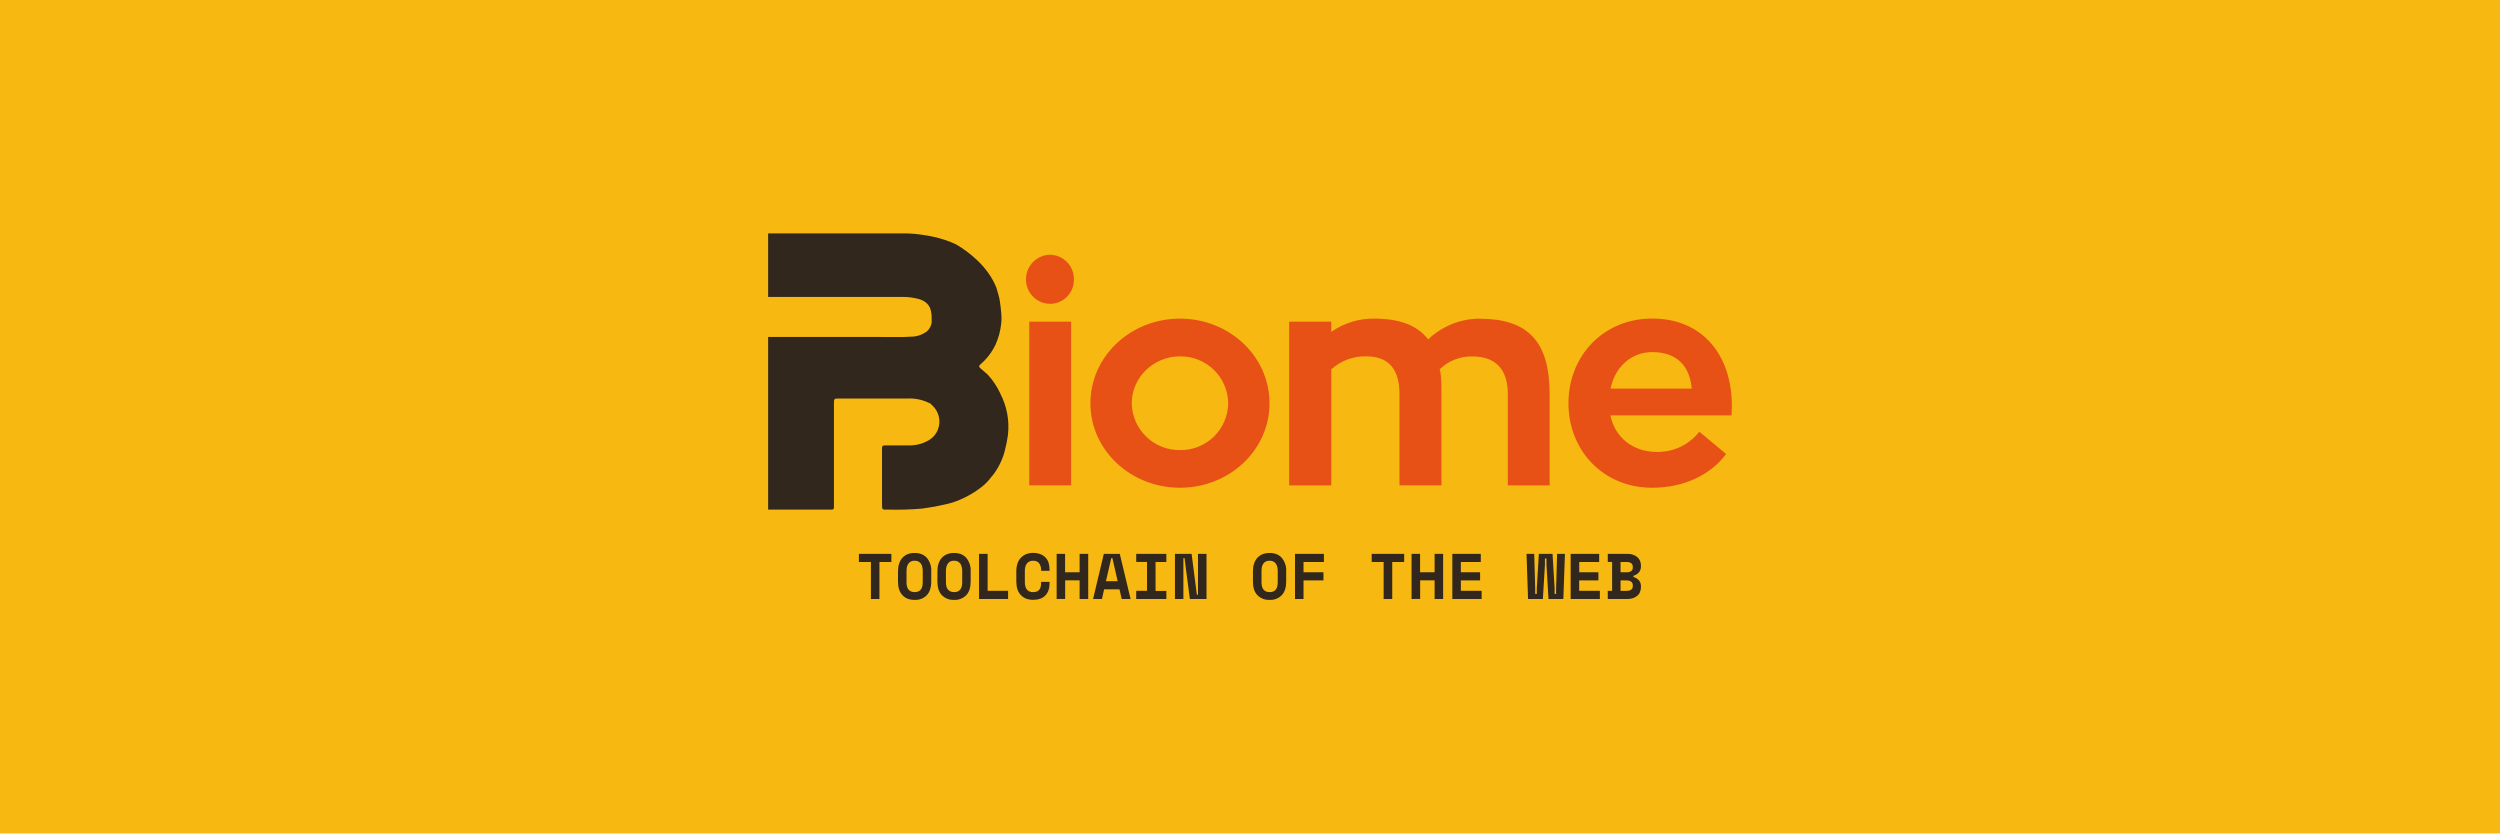
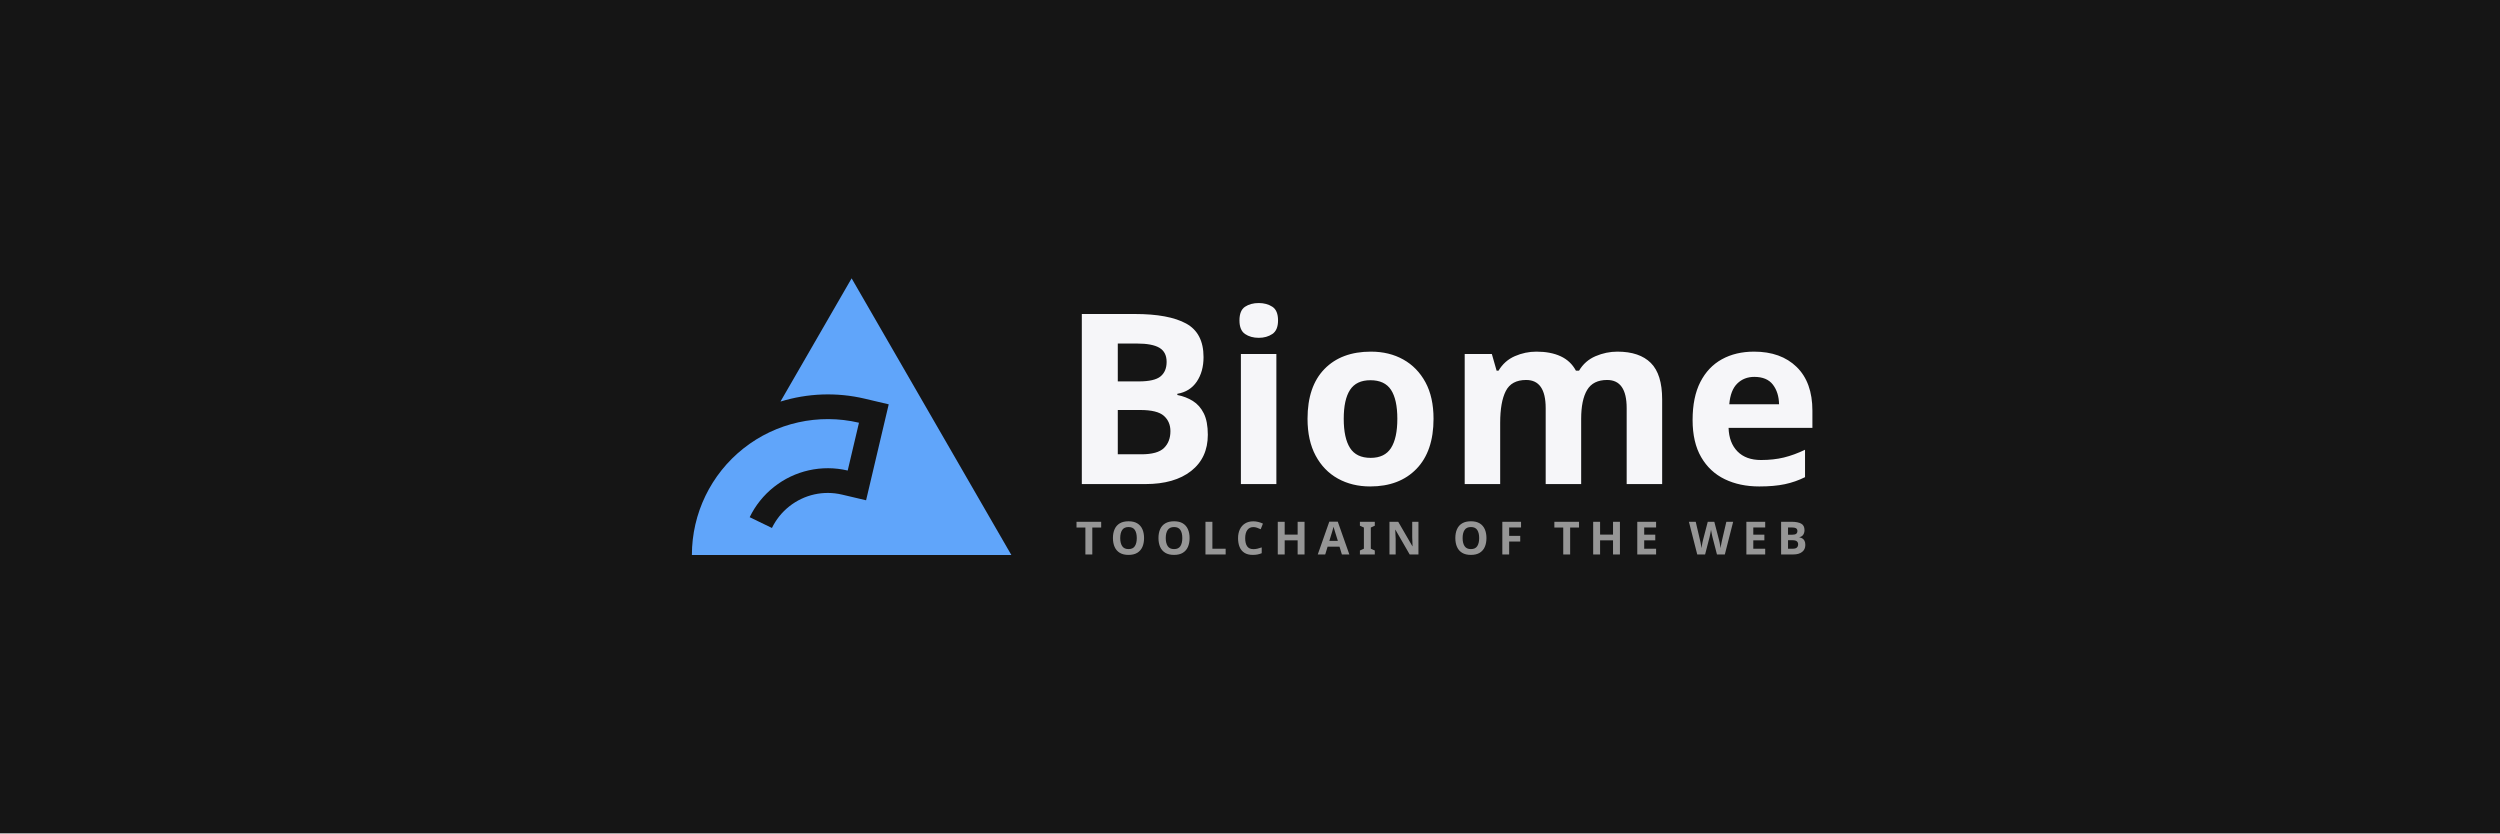
- <svg xmlns="http://www.w3.org/2000/svg" version="1.0" width="3240" height="1080">
-   <rect fill="#f7b911" width="100%" height="100%" />
-   <g transform="translate(995.5,302.5)" fill="#31271c">
-     <path d="M300.94 207.56a96.04 96.04 0 0 0-15.88-24.06c-3.25-3.06-6.7-5.92-10.16-8.87-1.67-1.48-1.97-2.96-.39-4.34a78.49 78.49 0 0 0 20.31-26.33 90.71 90.71 0 0 0 7.2-26.62 66.95 66.95 0 0 0 0-15.09q-1.58-17.06-3.55-22.68-1.28-5.13-2.56-8.97c-10.85-27.8-35.8-46.54-51.97-56.2a136.37 136.37 0 0 0-15.28-6.12 161.02 161.02 0 0 0-27.6-6.3A145.14 145.14 0 0 0 180.14 0H0v82.33h175.12a77.3 77.3 0 0 1 17.16 1.98c7.49 1.57 13.9 4.73 17.45 12.02a36.09 36.09 0 0 1 2.17 11.34v8.29a19.42 19.42 0 0 1-5.52 10.45 33.52 33.52 0 0 1-20.9 7.4c-13.42.98-26.93.2-40.44.39H0v223.73h82.33c2.57 0 2.96-.99 2.96-3.26v-133.5c0-7.2 0-7.2 7.1-7.2h88.64a56.6 56.6 0 0 1 28.2 6.11.79.79 0 0 0 .5 0l2.86 2.66a28.6 28.6 0 0 1 7.5 31.36 27.8 27.8 0 0 1-9.67 12.52 48.12 48.12 0 0 1-25.44 8.09c-11.24.2-22.48 0-33.72 0-2.86 0-3.65.88-3.65 3.55v72.77c0 6.9 0 7.2 7 6.9a398.26 398.26 0 0 0 44.86-1.28q23.27-3.26 39.64-7.9a11.73 11.73 0 0 0 .7-.29 119.9 119.9 0 0 0 33.91-17.65 64.1 64.1 0 0 0 15.97-15.77 5.03 5.03 0 0 0 1-1A86.97 86.97 0 0 0 306.64 282a174.33 174.33 0 0 0 4.15-20.7 93.38 93.38 0 0 0-9.86-53.64zM140.8 78.88z" />
-     <path fill="#e75115" d="M338.4 326.47h54.33v-212.1H338.4zm27.02-235.16a31.06 31.06 0 0 0 30.86-31.56 31.45 31.45 0 0 0-30.86-32.14 31.75 31.75 0 0 0-31.26 32.04c0 17.56 14 31.56 31.26 31.56zm168.32 19.12c-64.1 0-116.06 48.91-116.06 109.75 0 60.64 51.96 109.45 116.06 109.45 64.09 0 116.05-48.81 116.05-109.45 0-60.84-51.96-109.75-116.05-109.75zm0 170.39a61.82 61.82 0 0 1-62.52-60.64c0-33.53 28.2-60.84 62.52-60.84a61.63 61.63 0 0 1 62.51 60.84 61.53 61.53 0 0 1-62.51 60.64zm388-170.39a97.62 97.62 0 0 0-66.36 26.92c-14.5-18.73-37.47-26.92-70.3-26.92a94.66 94.66 0 0 0-55.22 17.16v-13.21h-54.63v212.2h54.63V176.1a65.08 65.08 0 0 1 45.75-16.76c28.1 0 42.6 16.27 42.6 48.71v118.42h54.42V209.04c0-19.13-.4-27.02-2.36-32.84a58.57 58.57 0 0 1 42.3-16.76c29.58 0 46.05 15.97 46.05 48.71v118.42h54.23V208.25c0-68.73-28.5-97.72-91.01-97.72zm326.87 125.43c0-3.55.39-7.8.39-12.13 0-66.06-37.96-113.4-103.14-113.4-64.09 0-108.66 49.01-108.66 109.85 0 60.64 44.57 109.45 108.66 109.45 41.41 0 76.12-17.16 95.65-43.78l-34.71-28.9a68.04 68.04 0 0 1-54.73 26.24c-32.44 0-54.72-19.63-60.54-47.33zm-102.85-82.04c36.29 0 49.2 22.97 51.18 47.33h-105.11c5.03-26.23 25.34-47.33 53.93-47.33z" />
-     <path d="M117.63 425.86v-10.55h42.1v10.55h-15.47v47.93H133.2v-47.93zm50.68 25.25v-13.12c0-7.59 1.98-13.4 5.72-17.55 3.85-4.24 9.08-6.3 15.78-6.3 6.8 0 12.03 2.06 15.88 6.3A25.24 25.24 0 0 1 211.4 438v13.12c0 7.79-1.97 13.7-5.71 17.75a20.7 20.7 0 0 1-15.78 6.1c-6.8 0-12.03-1.96-15.78-6.1-3.94-4.05-5.82-9.96-5.82-17.75zm21.5 13.8c1.97 0 3.65-.3 5.03-.99a8.48 8.48 0 0 0 3.25-2.66 9.86 9.86 0 0 0 1.78-4.14c.3-1.67.5-3.45.5-5.42v-14.3c0-1.97-.2-3.65-.6-5.23-.3-1.57-.99-2.95-1.78-4.23a12.71 12.71 0 0 0-3.25-2.77 10.73 10.73 0 0 0-4.93-.98 9.07 9.07 0 0 0-8.09 3.84 16 16 0 0 0-1.87 4.14 28.6 28.6 0 0 0-.5 5.23v14.2c0 1.97.1 3.75.5 5.42.3 1.58.89 2.96 1.68 4.14a9.47 9.47 0 0 0 8.28 3.65zm29.58-13.8v-13.12c0-7.59 1.97-13.4 5.72-17.55 3.85-4.24 9.07-6.3 15.87-6.3 6.71 0 12.03 2.06 15.78 6.3a25.24 25.24 0 0 1 5.72 17.55v13.12c0 7.79-1.87 13.7-5.72 17.75a20.5 20.5 0 0 1-15.78 6.1 20.7 20.7 0 0 1-15.77-6.1c-3.95-4.05-5.82-9.96-5.82-17.75zm21.7 13.8c1.97 0 3.54-.3 4.92-.99a8.68 8.68 0 0 0 3.16-2.66 11.36 11.36 0 0 0 1.87-4.14c.3-1.67.5-3.45.5-5.42v-14.3c0-1.97-.2-3.65-.7-5.23-.3-1.57-.98-2.95-1.77-4.23a11.24 11.24 0 0 0-3.25-2.77 10.58 10.58 0 0 0-4.84-.98c-1.97 0-3.54.3-4.93.98a9.07 9.07 0 0 0-3.15 2.77 12.66 12.66 0 0 0-1.87 4.23 21.7 21.7 0 0 0-.6 5.23v14.2c0 1.97.2 3.75.5 5.42.4 1.58.98 2.96 1.77 4.14a9.47 9.47 0 0 0 8.28 3.65zm32.24 8.88V415.3h11.14v47.92h26.52v10.56zm70-8.88c2.17 0 3.95-.3 5.23-.99a7.89 7.89 0 0 0 3.16-2.56 9.76 9.76 0 0 0 1.57-3.75c.3-1.38.5-2.95.5-4.33v-1.68h10.94v1.58c0 6.9-1.77 12.32-5.52 16.07-3.55 3.75-8.87 5.62-15.78 5.62-6.7 0-12.03-1.97-15.87-6.11-3.95-4.05-5.92-9.96-5.92-17.75v-13.12c0-3.74.5-7 1.48-10.05a19.72 19.72 0 0 1 11.24-12.13 23.84 23.84 0 0 1 8.97-1.68c3.46 0 6.51.5 9.27 1.58a17.35 17.35 0 0 1 10.85 11.14 31.27 31.27 0 0 1 1.28 8.97v1.58H353.8v-1.48a14.99 14.99 0 0 0-2.27-7.88 7.89 7.89 0 0 0-3.16-2.77 10.46 10.46 0 0 0-4.93-.98c-1.97 0-3.55.3-4.93.98a10.35 10.35 0 0 0-5.22 7.1c-.4 1.58-.6 3.16-.6 4.93V452c0 1.77.2 3.54.6 5.12.4 1.58.98 2.96 1.77 4.14a8.87 8.87 0 0 0 3.35 2.66c1.38.7 2.96 1 4.93 1zm30.57 8.88V415.3h10.95v23.87h18.83V415.3h11.14v58.48h-11.14v-24.16h-18.74v24.06zm84.3 0-2.85-12.53h-19.92l-2.76 12.53h-11.54l13.9-58.48h20.71l14 58.48zm-13.5-52.95-6.9 29.87h15.18l-6.8-29.87zm32.34 4.93V415.3h39.05v10.55h-14v37.47h14v10.46h-39.05v-10.56h14v-37.46zm71.78-10.46 6.8 52.95h1.49v-52.95h11.04v58.48h-21.6l-6.9-52.95h-1.48v52.95h-10.94V415.3zm79.48 35.8v-13.12c0-7.59 1.97-13.4 5.72-17.55 3.94-4.24 9.17-6.3 15.87-6.3 6.7 0 12.03 2.06 15.78 6.3a25.24 25.24 0 0 1 5.72 17.55v13.12c0 7.79-1.88 13.7-5.72 17.75a20.5 20.5 0 0 1-15.78 6.1 20.7 20.7 0 0 1-15.78-6.1c-3.94-4.05-5.81-9.96-5.81-17.75zm21.69 13.8c1.97 0 3.55-.3 4.93-.99a8.48 8.48 0 0 0 3.25-2.66 9.86 9.86 0 0 0 1.78-4.14c.3-1.67.5-3.45.5-5.42v-14.3c0-1.97-.2-3.65-.6-5.23-.4-1.57-.99-2.95-1.87-4.23a11.24 11.24 0 0 0-3.26-2.77 10.3 10.3 0 0 0-4.83-.98c-1.97 0-3.55.3-4.93.98a9.07 9.07 0 0 0-3.16 2.77 12.66 12.66 0 0 0-1.87 4.23 28.6 28.6 0 0 0-.5 5.23v14.2c0 1.97.1 3.75.5 5.42.3 1.58.89 2.96 1.68 4.14a9.47 9.47 0 0 0 8.28 3.65zm32.83 8.88V415.3h37.47v10.55h-26.42v13.32h25.83v10.55h-25.83v24.06zm99.4-47.93v-10.55h42.1v10.55h-15.48v47.93H797.7v-47.93zm51.66 47.93V415.3h11.05v23.87h18.83V415.3h11.04v58.48h-11.04v-24.16h-18.74v24.06zm52.85 0V415.3h36.88v10.55h-25.83v13.32h24.94v10.55h-24.94v13.5h26.92v10.56zm145.94-58.48-2.07 58.48h-19.23l-2.66-44.38v-8.08h-1.98v8.08l-2.66 44.38h-19.23l-1.97-58.48h9.96l1.28 44.38v7.59h2.07v-7.6l2.67-44.37h17.74l2.67 44.38v7.59h1.97v-7.6l1.28-44.37zm7.4 58.48V415.3h36.97v10.55h-25.84v13.32h24.85v10.55h-24.95v13.5h26.82v10.56zm48.1 0v-10.56h5.63v-37.46h-5.62V415.3h25.64c2.86 0 5.32.4 7.4 1.19 2.16.79 3.93 1.87 5.41 3.15a12.82 12.82 0 0 1 3.36 4.74 16.07 16.07 0 0 1 1.18 6.1v1c0 3.35-.99 6-2.86 8.08a14.79 14.79 0 0 1-6.9 4.14v1.58c2.76.69 5.13 2.07 6.9 4.14 1.97 1.97 2.86 4.73 2.86 8.09v.98c0 2.17-.4 4.14-1.18 6.02a11.31 11.31 0 0 1-3.36 4.93 16.47 16.47 0 0 1-5.42 3.15 20.59 20.59 0 0 1-7.3 1.19zm16.57-24.06v13.5h8a9.86 9.86 0 0 0 5.71-1.47c1.48-.99 2.17-2.67 2.17-5.03v-.5c0-2.26-.7-3.94-2.17-4.93a9.66 9.66 0 0 0-5.72-1.57zm0-23.87v13.32h8a9.86 9.86 0 0 0 5.71-1.48c1.48-.99 2.17-2.57 2.17-4.93v-.5c0-2.36-.7-3.94-2.17-4.93a9.86 9.86 0 0 0-5.72-1.48z" />
+ <svg xmlns="http://www.w3.org/2000/svg" width="3240" height="1080" version="1.0">
+   <rect width="100%" height="100%" fill="#151515" />
+   <g transform="matrix(.91742 0 0 .91742 641.06 63.092)" stroke-linecap="square">
+     <path d="m504.28 324.42-100.52 174.1c38.142-11.759 79.175-13.502 118.95-4.12l33.972 8.019-31.963 135.53-34.021-8.019c-26.134-6.165-53.376-0.056-74.445 16.599-10.539 8.336-18.841 18.801-24.532 30.541l-31.446-15.214c7.955-16.431 19.586-31.087 34.278-42.717 29.389-23.262 67.705-31.806 104.19-23.197l15.933-67.546c-57.073-13.455-117.22-0.056-163.2 36.337-45.978 36.39-72.835 91.866-72.835 150.5l451.29 7e-3z" fill="#60a5fa" stroke-width="34.389" style="paint-order:markers fill stroke" />
+     <text x="799.191" y="615.058" fill="#f6f6f9" font-family="'DM Serif Display'" font-size="336.48px" letter-spacing="2.629px" stroke-width="89.994" style="paint-order:markers stroke fill" xml:space="preserve">
+       <tspan x="799.191" y="615.058" fill="#f6f6f9" font-family="'Plus Jakarta Sans'" font-size="336.48px" font-weight="800" stroke-width="89.994" style="font-feature-settings:'ss02';font-variant-caps:normal;font-variant-east-asian:normal;font-variant-ligatures:normal;font-variant-numeric:normal">Biome</tspan>
+     </text>
+     <text x="820.687" y="714.477" fill="#ffffff" font-family="'Plus Jakarta Sans'" font-size="64.635px" font-weight="800" letter-spacing="12.872px" opacity=".554" stroke-width="89.994" style="font-feature-settings:'ss02';font-variant-caps:normal;font-variant-east-asian:normal;font-variant-ligatures:normal;font-variant-numeric:normal;line-height:0;paint-order:markers stroke fill" xml:space="preserve">
+       <tspan x="820.687" y="714.477" fill="#ffffff" letter-spacing="12.872px" stroke-width="89.994">TOOLCHAIN OF THE WEB</tspan>
+     </text>
  </g>
</svg>
